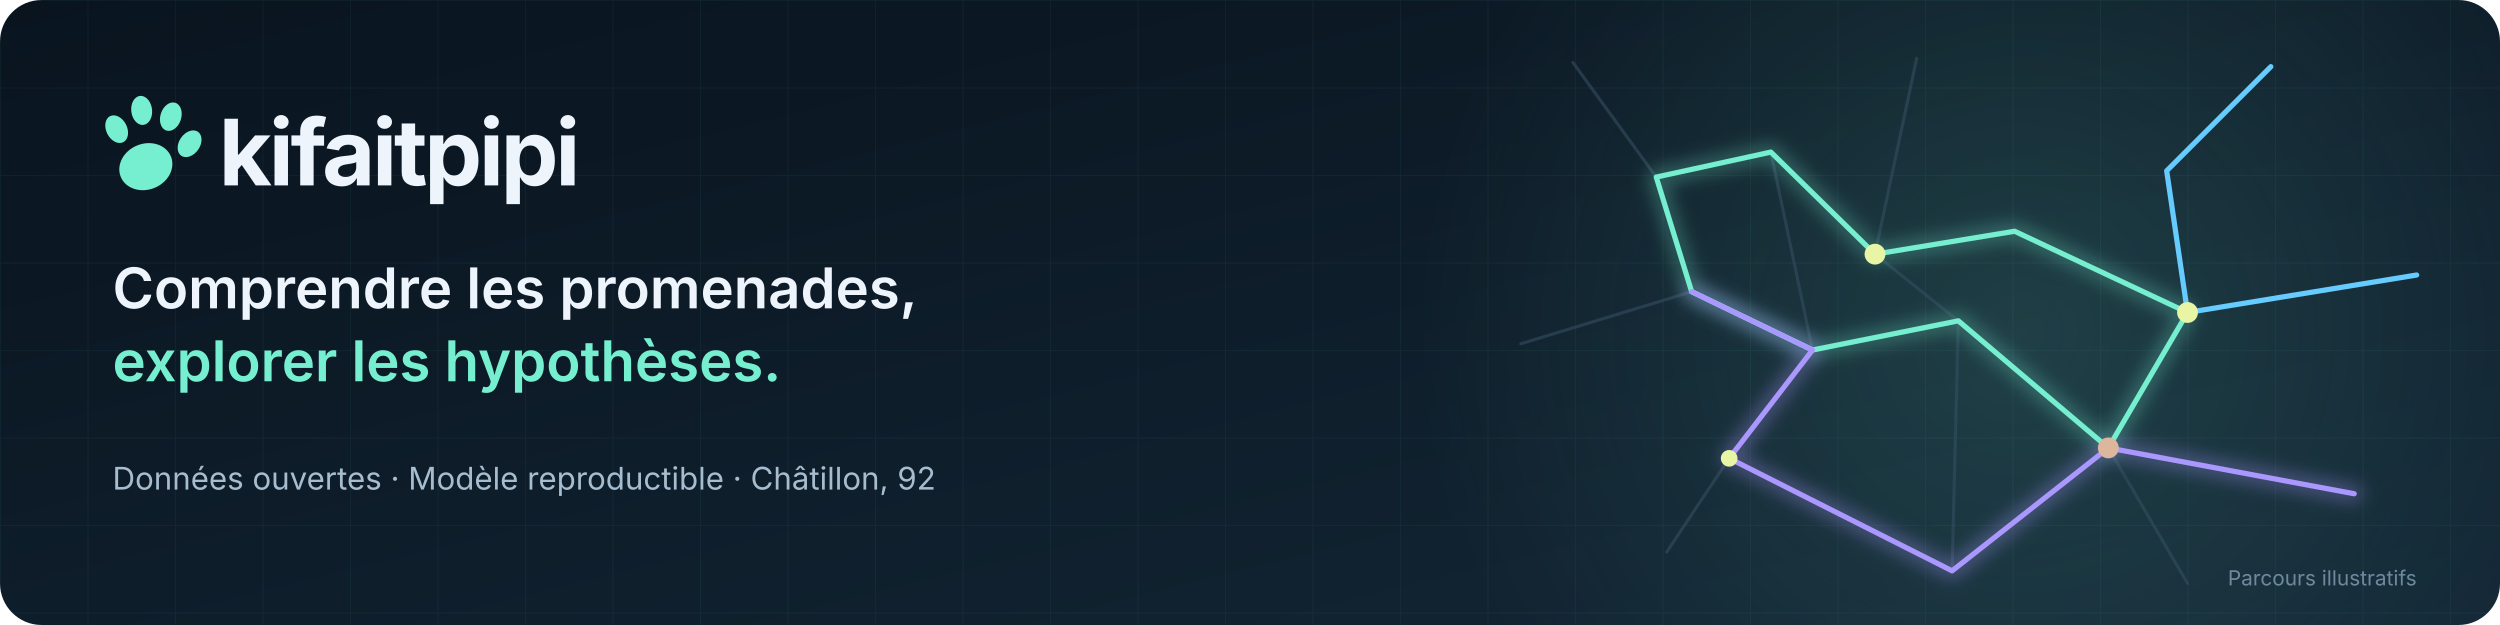
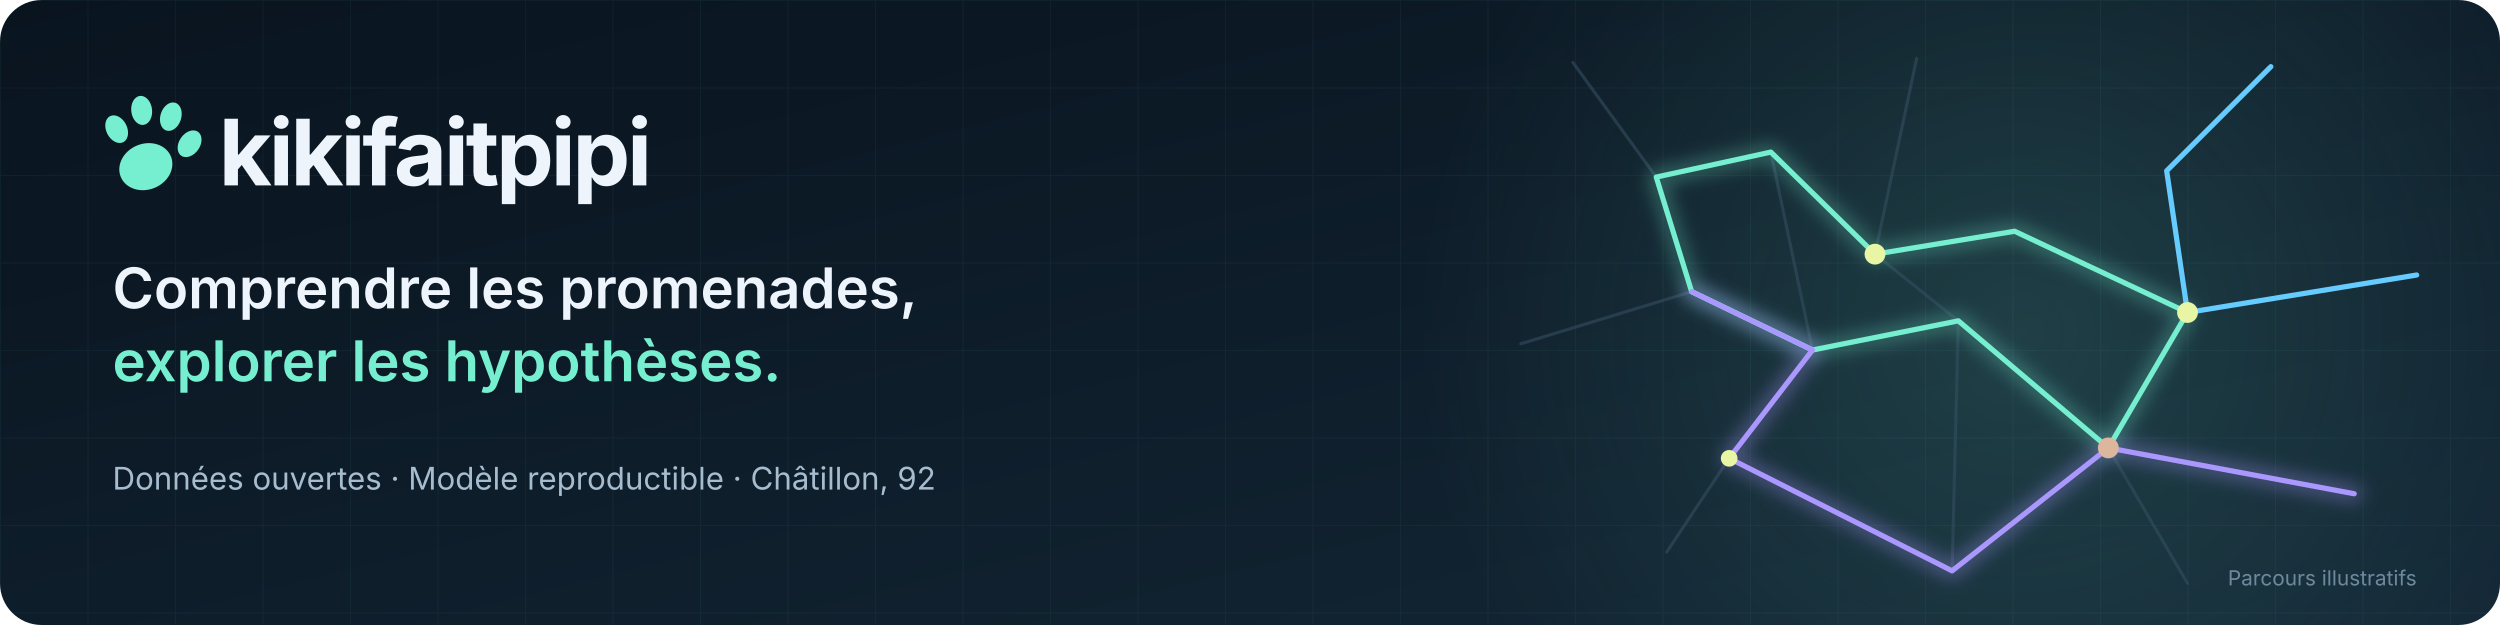
<svg xmlns="http://www.w3.org/2000/svg" width="1200" height="300" viewBox="0 0 1200 300" role="img" aria-labelledby="title desc">
  <defs>
    <linearGradient id="background" x2="1" y2="1">
      <stop stop-color="#09141f" />
      <stop offset="1" stop-color="#132635" />
    </linearGradient>
    <radialGradient id="light">
      <stop stop-color="#76efd0" stop-opacity=".15" />
      <stop offset="1" stop-color="#76efd0" stop-opacity="0" />
    </radialGradient>
    <filter id="glow" x="-30%" y="-30%" width="160%" height="160%">
      <feGaussianBlur stdDeviation="4" />
    </filter>
    <pattern id="grid" width="42" height="42" patternUnits="userSpaceOnUse">
      <path d="M42 0H0V42" fill="none" stroke="#76efd0" stroke-opacity=".05" />
    </pattern>
    <clipPath id="frame">
      <rect width="1200" height="300" rx="20" />
    </clipPath>
  </defs>
  <g clip-path="url(#frame)">
    <rect width="1200" height="300" rx="20" fill="url(#background)" />
    <rect width="1200" height="300" rx="20" fill="url(#grid)" />
    <circle cx="970" cy="160" r="290" fill="url(#light)" />
    <g fill="none" stroke-linecap="round" stroke-linejoin="round">
      <g stroke="#334c5f" stroke-width="1.5" opacity=".6">
        <path d="M755 30L795 85L850 73L900 122L967 111L1050 150L1160 132M730 165L812 140L870 168L940 154L1012 215L1130 237M800 265L830 220L870 168L850 73M920 28L900 122L940 154L937 274M1090 32L1040 82L1050 150L1012 215L1050 280" />
      </g>
      <path d="M795 85L850 73L900 122L967 111L1050 150L1012 215L940 154L870 168L812 140L795 85" stroke="#76efd0" stroke-width="8" opacity=".3" filter="url(#glow)" />
      <path d="M812 140L870 168L830 220L937 274L1012 215L1130 237" stroke="#ab98ff" stroke-width="8" opacity=".35" filter="url(#glow)" />
      <path d="M795 85L850 73L900 122L967 111L1050 150L1012 215L940 154L870 168L812 140L795 85" stroke="#76efd0" stroke-width="2.5" />
      <path d="M812 140L870 168L830 220L937 274L1012 215L1130 237" stroke="#ab98ff" stroke-width="2.5" />
      <path d="M1090 32L1040 82L1050 150L1160 132" stroke="#66cbff" stroke-width="2.5" />
    </g>
    <g fill="#e8f5a5">
      <circle cx="900" cy="122" r="5" />
      <circle cx="1050" cy="150" r="5" />
      <circle cx="830" cy="220" r="4" />
    </g>
    <circle cx="1012" cy="215" r="5" fill="#dcb69d" />
    <g fill="#76efd0" transform="translate(56 49)">
      <ellipse cx="14" cy="31" rx="13" ry="11" transform="rotate(-22 14 31)" />
      <ellipse cx="0" cy="13" rx="5" ry="7" transform="rotate(-27 0 13)" />
      <ellipse cx="12" cy="4" rx="5" ry="7" transform="rotate(-7 12 4)" />
      <ellipse cx="26" cy="7" rx="5" ry="7" transform="rotate(18 26 7)" />
      <ellipse cx="35" cy="20" rx="5" ry="7" transform="rotate(35 35 20)" />
    </g>
    <g font-family="system-ui, -apple-system, sans-serif">
-       <text x="105" y="89" fill="#edf4fc" font-size="44" font-weight="750" letter-spacing="-1.5">kifaitpipi</text>
+       <text x="105" y="89" fill="#edf4fc" font-size="44" font-weight="750" letter-spacing="-1.5">kikifaitpipi</text>
      <text x="54" y="148" fill="#edf4fc" font-size="27" font-weight="600">Comprendre les promenades,</text>
      <text x="54" y="183" fill="#76efd0" font-size="27" font-weight="600">explorer les hypothèses.</text>
      <text x="54" y="235" fill="#a6bdcf" font-size="15">Données ouvertes · Modèle reproductible · Châtillon, 92</text>
      <text x="1160" y="281" fill="#6e899d" font-size="10" text-anchor="end">Parcours illustratifs</text>
    </g>
  </g>
</svg>
